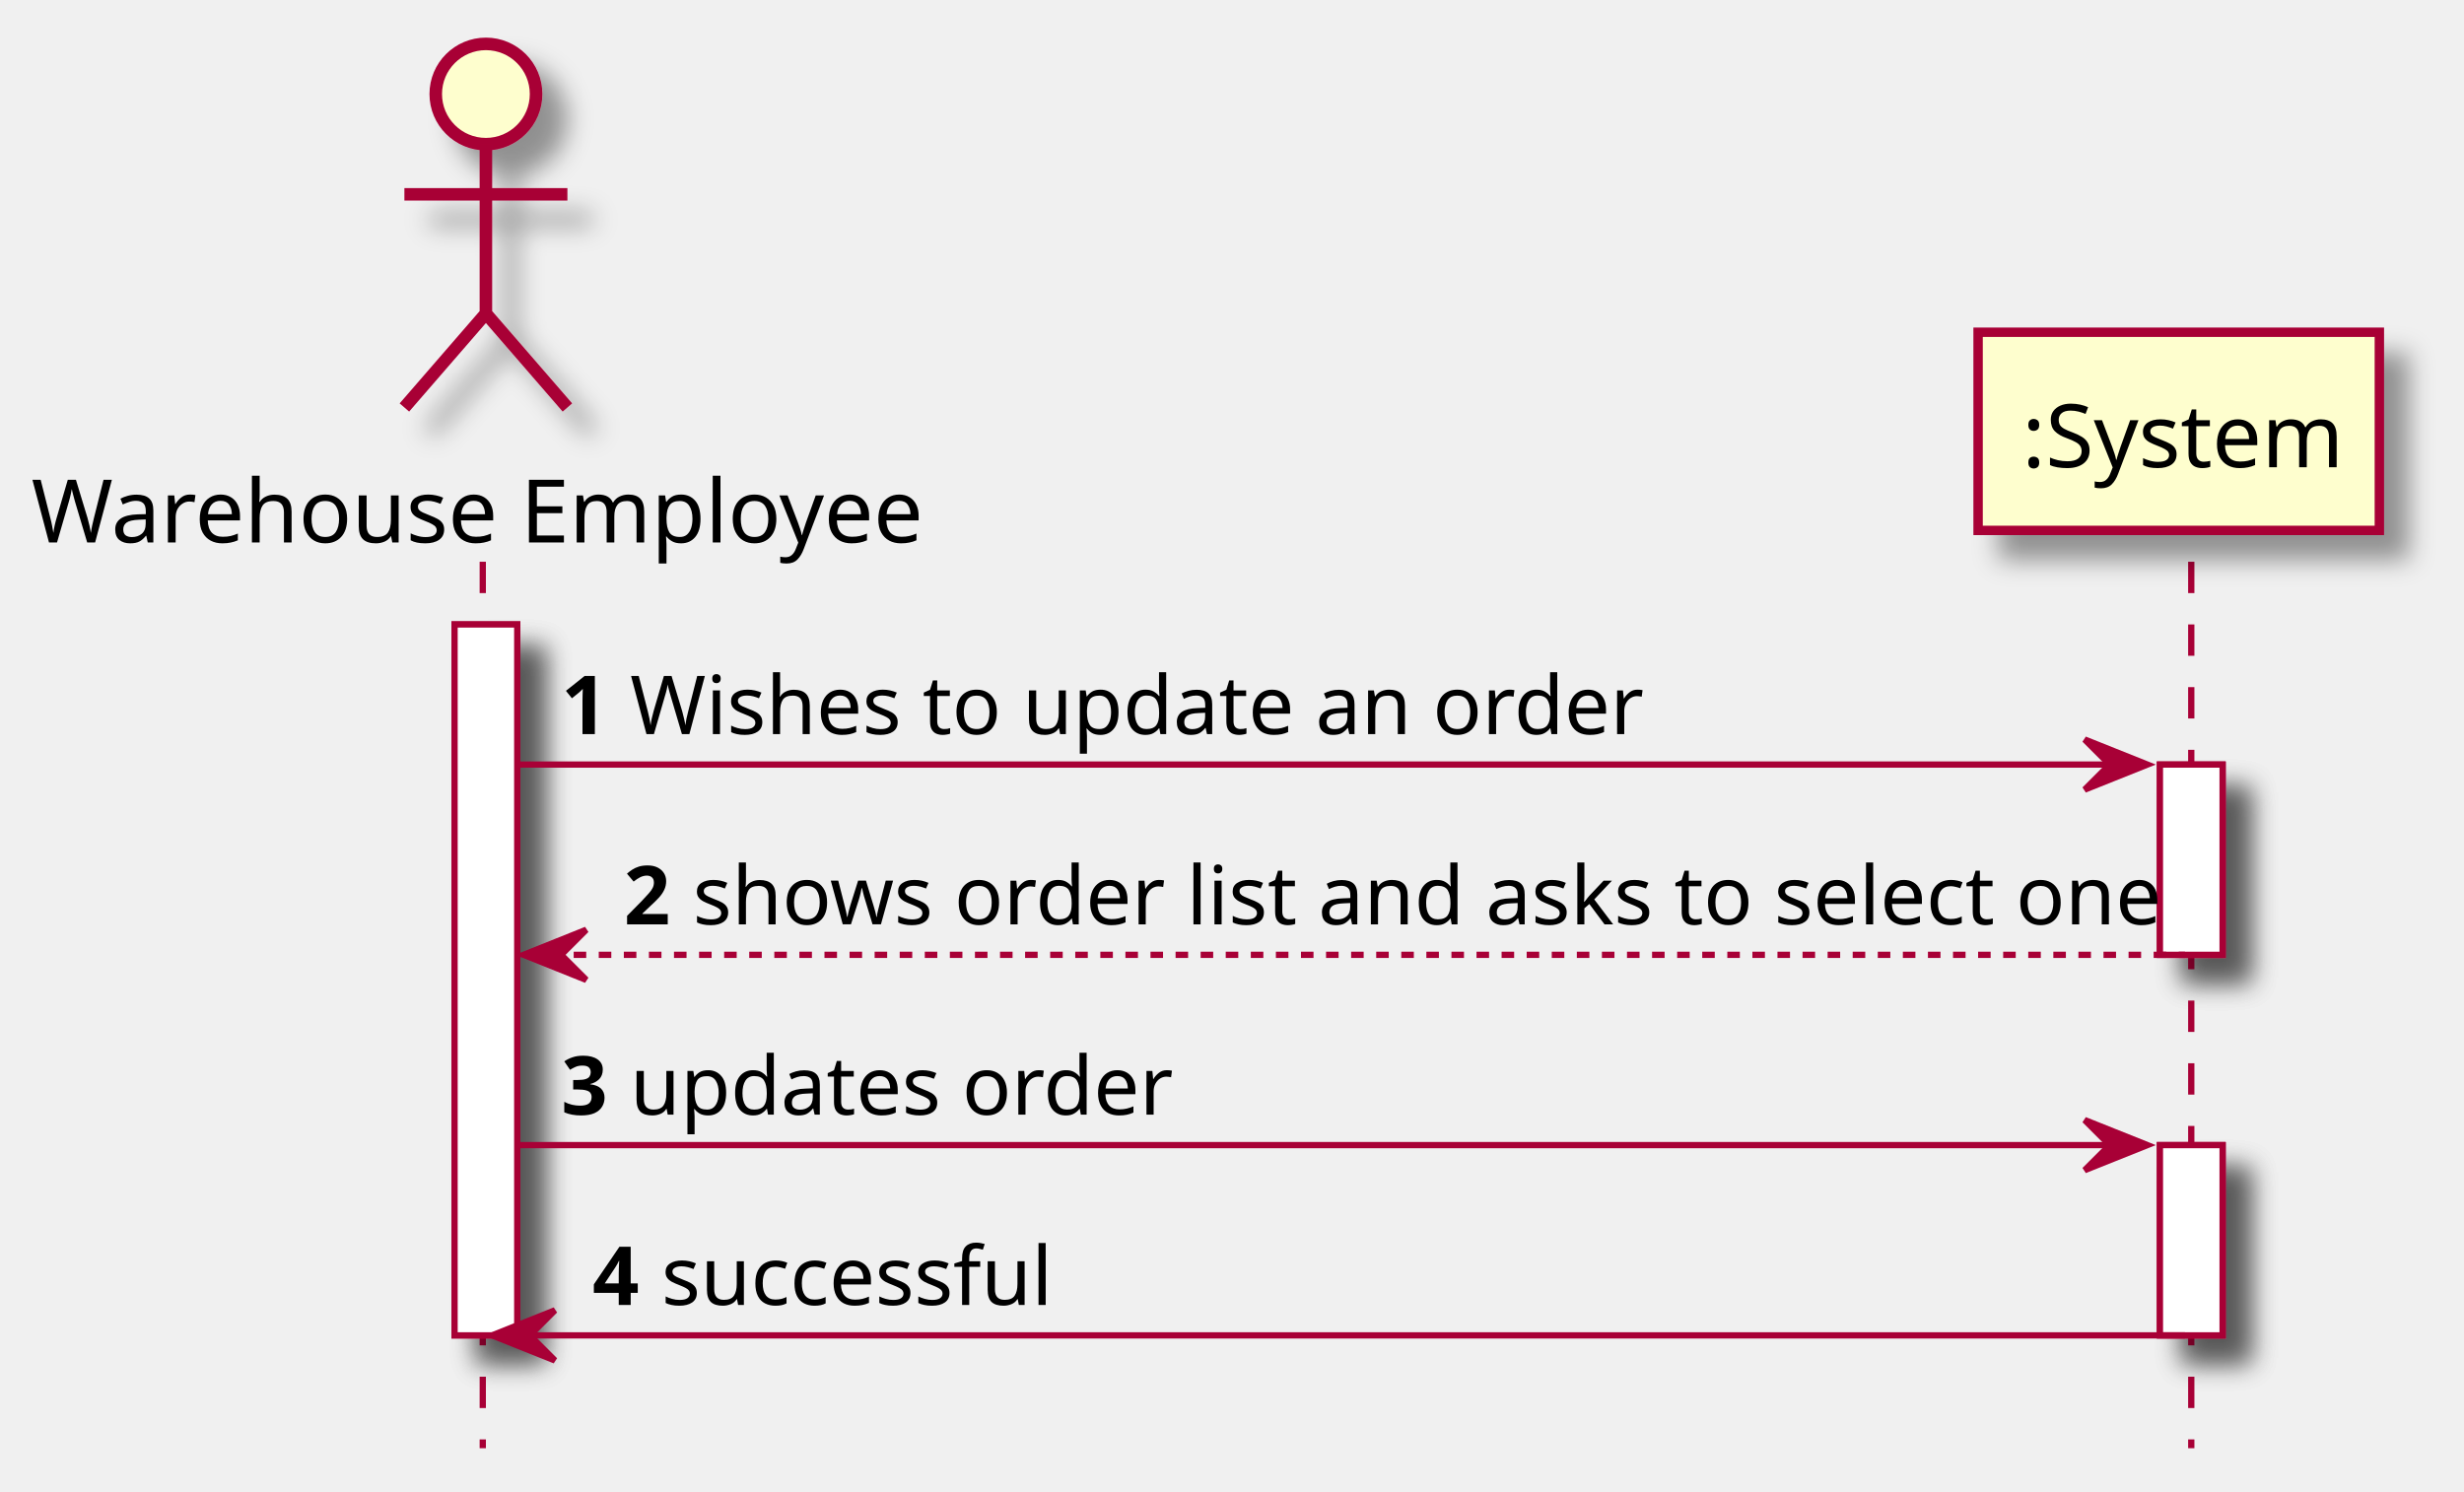
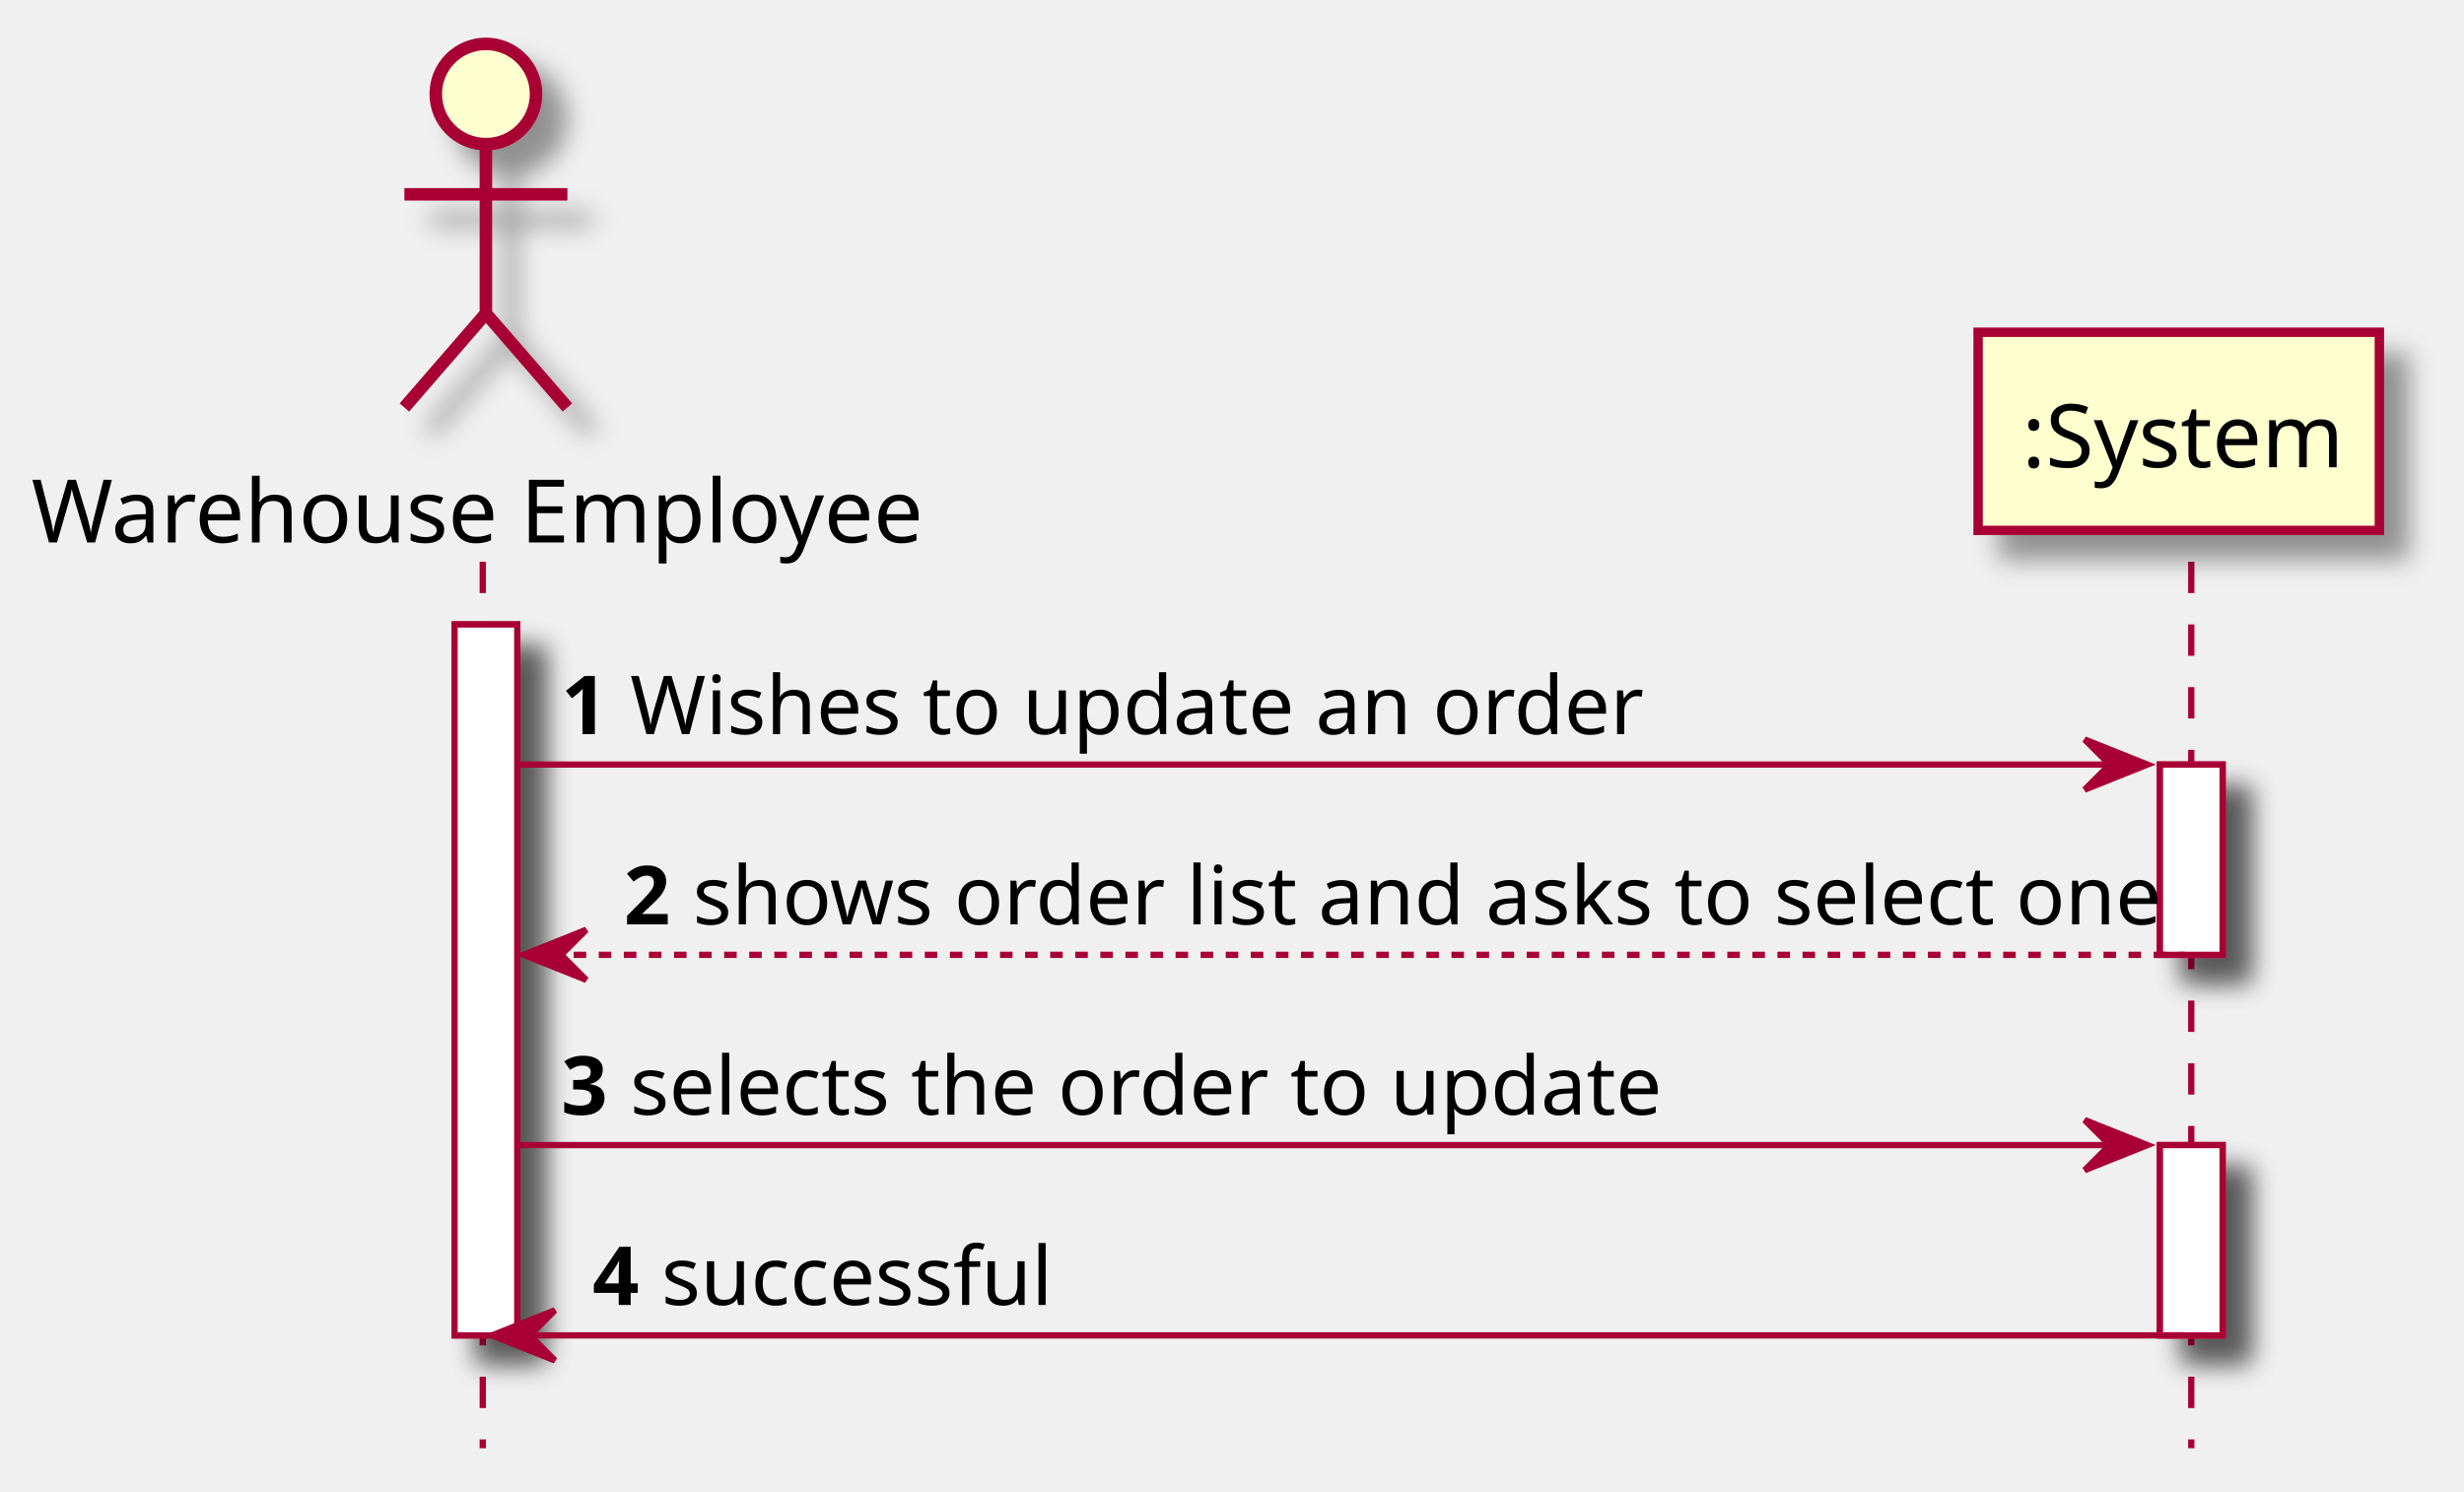
<svg xmlns="http://www.w3.org/2000/svg" contentScriptType="application/ecmascript" contentStyleType="text/css" height="238px" preserveAspectRatio="none" style="width:393px;height:238px;background:#FFFFFF;" version="1.1" viewBox="0 0 393 238" width="393px" zoomAndPan="magnify">
  <defs>
-     <filter height="300%" id="f35xq2a2i9bjx" width="300%" x="-1" y="-1">
+     <filter height="300%" id="fhr3391nw40a7" width="300%" x="-1" y="-1">
      <feGaussianBlur result="blurOut" stdDeviation="2.0" />
      <feColorMatrix in="blurOut" result="blurOut2" type="matrix" values="0 0 0 0 0 0 0 0 0 0 0 0 0 0 0 0 0 0 .4 0" />
      <feOffset dx="4.0" dy="4.0" in="blurOut2" result="blurOut3" />
      <feBlend in="SourceGraphic" in2="blurOut3" mode="normal" />
    </filter>
  </defs>
  <g>
-     <rect fill="#FFFFFF" filter="url(#f35xq2a2i9bjx)" height="113.406" style="stroke:#A80036;stroke-width:1.0;" width="10" x="72.5" y="99.609" />
-     <rect fill="#FFFFFF" filter="url(#f35xq2a2i9bjx)" height="30.352" style="stroke:#A80036;stroke-width:1.0;" width="10" x="344.5" y="121.961" />
-     <rect fill="#FFFFFF" filter="url(#f35xq2a2i9bjx)" height="30.352" style="stroke:#A80036;stroke-width:1.0;" width="10" x="344.5" y="182.664" />
+     <rect fill="#FFFFFF" filter="url(#fhr3391nw40a7)" height="113.406" style="stroke:#A80036;stroke-width:1.0;" width="10" x="72.5" y="99.609" />
+     <rect fill="#FFFFFF" filter="url(#fhr3391nw40a7)" height="30.352" style="stroke:#A80036;stroke-width:1.0;" width="10" x="344.5" y="121.961" />
+     <rect fill="#FFFFFF" filter="url(#fhr3391nw40a7)" height="30.352" style="stroke:#A80036;stroke-width:1.0;" width="10" x="344.5" y="182.664" />
    <line style="stroke:#A80036;stroke-width:1.0;stroke-dasharray:5.0,5.0;" x1="77" x2="77" y1="89.609" y2="231.016" />
    <line style="stroke:#A80036;stroke-width:1.0;stroke-dasharray:5.0,5.0;" x1="349.5" x2="349.5" y1="89.609" y2="231.016" />
    <text fill="#000000" font-family="sans-serif" font-size="14" lengthAdjust="spacing" textLength="139" x="5" y="86.533">Warehouse Employee</text>
-     <ellipse cx="77.5" cy="15" fill="#FEFECE" filter="url(#f35xq2a2i9bjx)" rx="8" ry="8" style="stroke:#A80036;stroke-width:2.0;" />
-     <path d="M77.5,23 L77.5,50 M64.5,31 L90.5,31 M77.5,50 L64.5,65 M77.5,50 L90.5,65 " fill="none" filter="url(#f35xq2a2i9bjx)" style="stroke:#A80036;stroke-width:2.0;" />
-     <rect fill="#FEFECE" filter="url(#f35xq2a2i9bjx)" height="31.609" style="stroke:#A80036;stroke-width:1.5;" width="64" x="315.5" y="53" />
+     <ellipse cx="77.5" cy="15" fill="#FEFECE" filter="url(#fhr3391nw40a7)" rx="8" ry="8" style="stroke:#A80036;stroke-width:2.0;" />
+     <path d="M77.5,23 L77.5,50 M64.5,31 L90.5,31 M77.5,50 L64.5,65 M77.5,50 L90.5,65 " fill="none" filter="url(#fhr3391nw40a7)" style="stroke:#A80036;stroke-width:2.0;" />
+     <rect fill="#FEFECE" filter="url(#fhr3391nw40a7)" height="31.609" style="stroke:#A80036;stroke-width:1.5;" width="64" x="315.5" y="53" />
    <text fill="#000000" font-family="sans-serif" font-size="14" lengthAdjust="spacing" textLength="50" x="322.5" y="74.533">:System</text>
-     <rect fill="#FFFFFF" filter="url(#f35xq2a2i9bjx)" height="113.406" style="stroke:#A80036;stroke-width:1.0;" width="10" x="72.5" y="99.609" />
-     <rect fill="#FFFFFF" filter="url(#f35xq2a2i9bjx)" height="30.352" style="stroke:#A80036;stroke-width:1.0;" width="10" x="344.5" y="121.961" />
-     <rect fill="#FFFFFF" filter="url(#f35xq2a2i9bjx)" height="30.352" style="stroke:#A80036;stroke-width:1.0;" width="10" x="344.5" y="182.664" />
+     <rect fill="#FFFFFF" filter="url(#fhr3391nw40a7)" height="113.406" style="stroke:#A80036;stroke-width:1.0;" width="10" x="72.5" y="99.609" />
+     <rect fill="#FFFFFF" filter="url(#fhr3391nw40a7)" height="30.352" style="stroke:#A80036;stroke-width:1.0;" width="10" x="344.5" y="121.961" />
+     <rect fill="#FFFFFF" filter="url(#fhr3391nw40a7)" height="30.352" style="stroke:#A80036;stroke-width:1.0;" width="10" x="344.5" y="182.664" />
    <polygon fill="#A80036" points="332.5,117.961,342.5,121.961,332.5,125.961,336.5,121.961" style="stroke:#A80036;stroke-width:1.0;" />
    <line style="stroke:#A80036;stroke-width:1.0;" x1="82.5" x2="338.5" y1="121.961" y2="121.961" />
    <text fill="#000000" font-family="sans-serif" font-size="13" font-weight="bold" lengthAdjust="spacing" textLength="7" x="89.5" y="117.105">1</text>
    <text fill="#000000" font-family="sans-serif" font-size="13" lengthAdjust="spacing" textLength="153" x="100.5" y="117.105">Wishes to update an order</text>
    <polygon fill="#A80036" points="93.5,148.312,83.5,152.312,93.5,156.312,89.5,152.312" style="stroke:#A80036;stroke-width:1.0;" />
    <line style="stroke:#A80036;stroke-width:1.0;stroke-dasharray:2.0,2.0;" x1="87.5" x2="348.5" y1="152.312" y2="152.312" />
    <text fill="#000000" font-family="sans-serif" font-size="13" font-weight="bold" lengthAdjust="spacing" textLength="7" x="99.5" y="147.456">2</text>
    <text fill="#000000" font-family="sans-serif" font-size="13" lengthAdjust="spacing" textLength="227" x="110.5" y="147.456">shows order list and asks to select one</text>
    <polygon fill="#A80036" points="332.5,178.664,342.5,182.664,332.5,186.664,336.5,182.664" style="stroke:#A80036;stroke-width:1.0;" />
    <line style="stroke:#A80036;stroke-width:1.0;" x1="82.5" x2="338.5" y1="182.664" y2="182.664" />
    <text fill="#000000" font-family="sans-serif" font-size="13" font-weight="bold" lengthAdjust="spacing" textLength="7" x="89.5" y="177.808">3</text>
-     <text fill="#000000" font-family="sans-serif" font-size="13" lengthAdjust="spacing" textLength="79" x="100.5" y="177.808">updates order</text>
+     <text fill="#000000" font-family="sans-serif" font-size="13" lengthAdjust="spacing" textLength="155" x="100.5" y="177.808">selects the order to update</text>
    <polygon fill="#A80036" points="88.5,209.016,78.5,213.016,88.5,217.016,84.5,213.016" style="stroke:#A80036;stroke-width:1.0;" />
    <line style="stroke:#A80036;stroke-width:1.0;" x1="82.5" x2="348.5" y1="213.016" y2="213.016" />
    <text fill="#000000" font-family="sans-serif" font-size="13" font-weight="bold" lengthAdjust="spacing" textLength="7" x="94.5" y="208.159">4</text>
    <text fill="#000000" font-family="sans-serif" font-size="13" lengthAdjust="spacing" textLength="62" x="105.5" y="208.159">successful</text>
  </g>
</svg>
